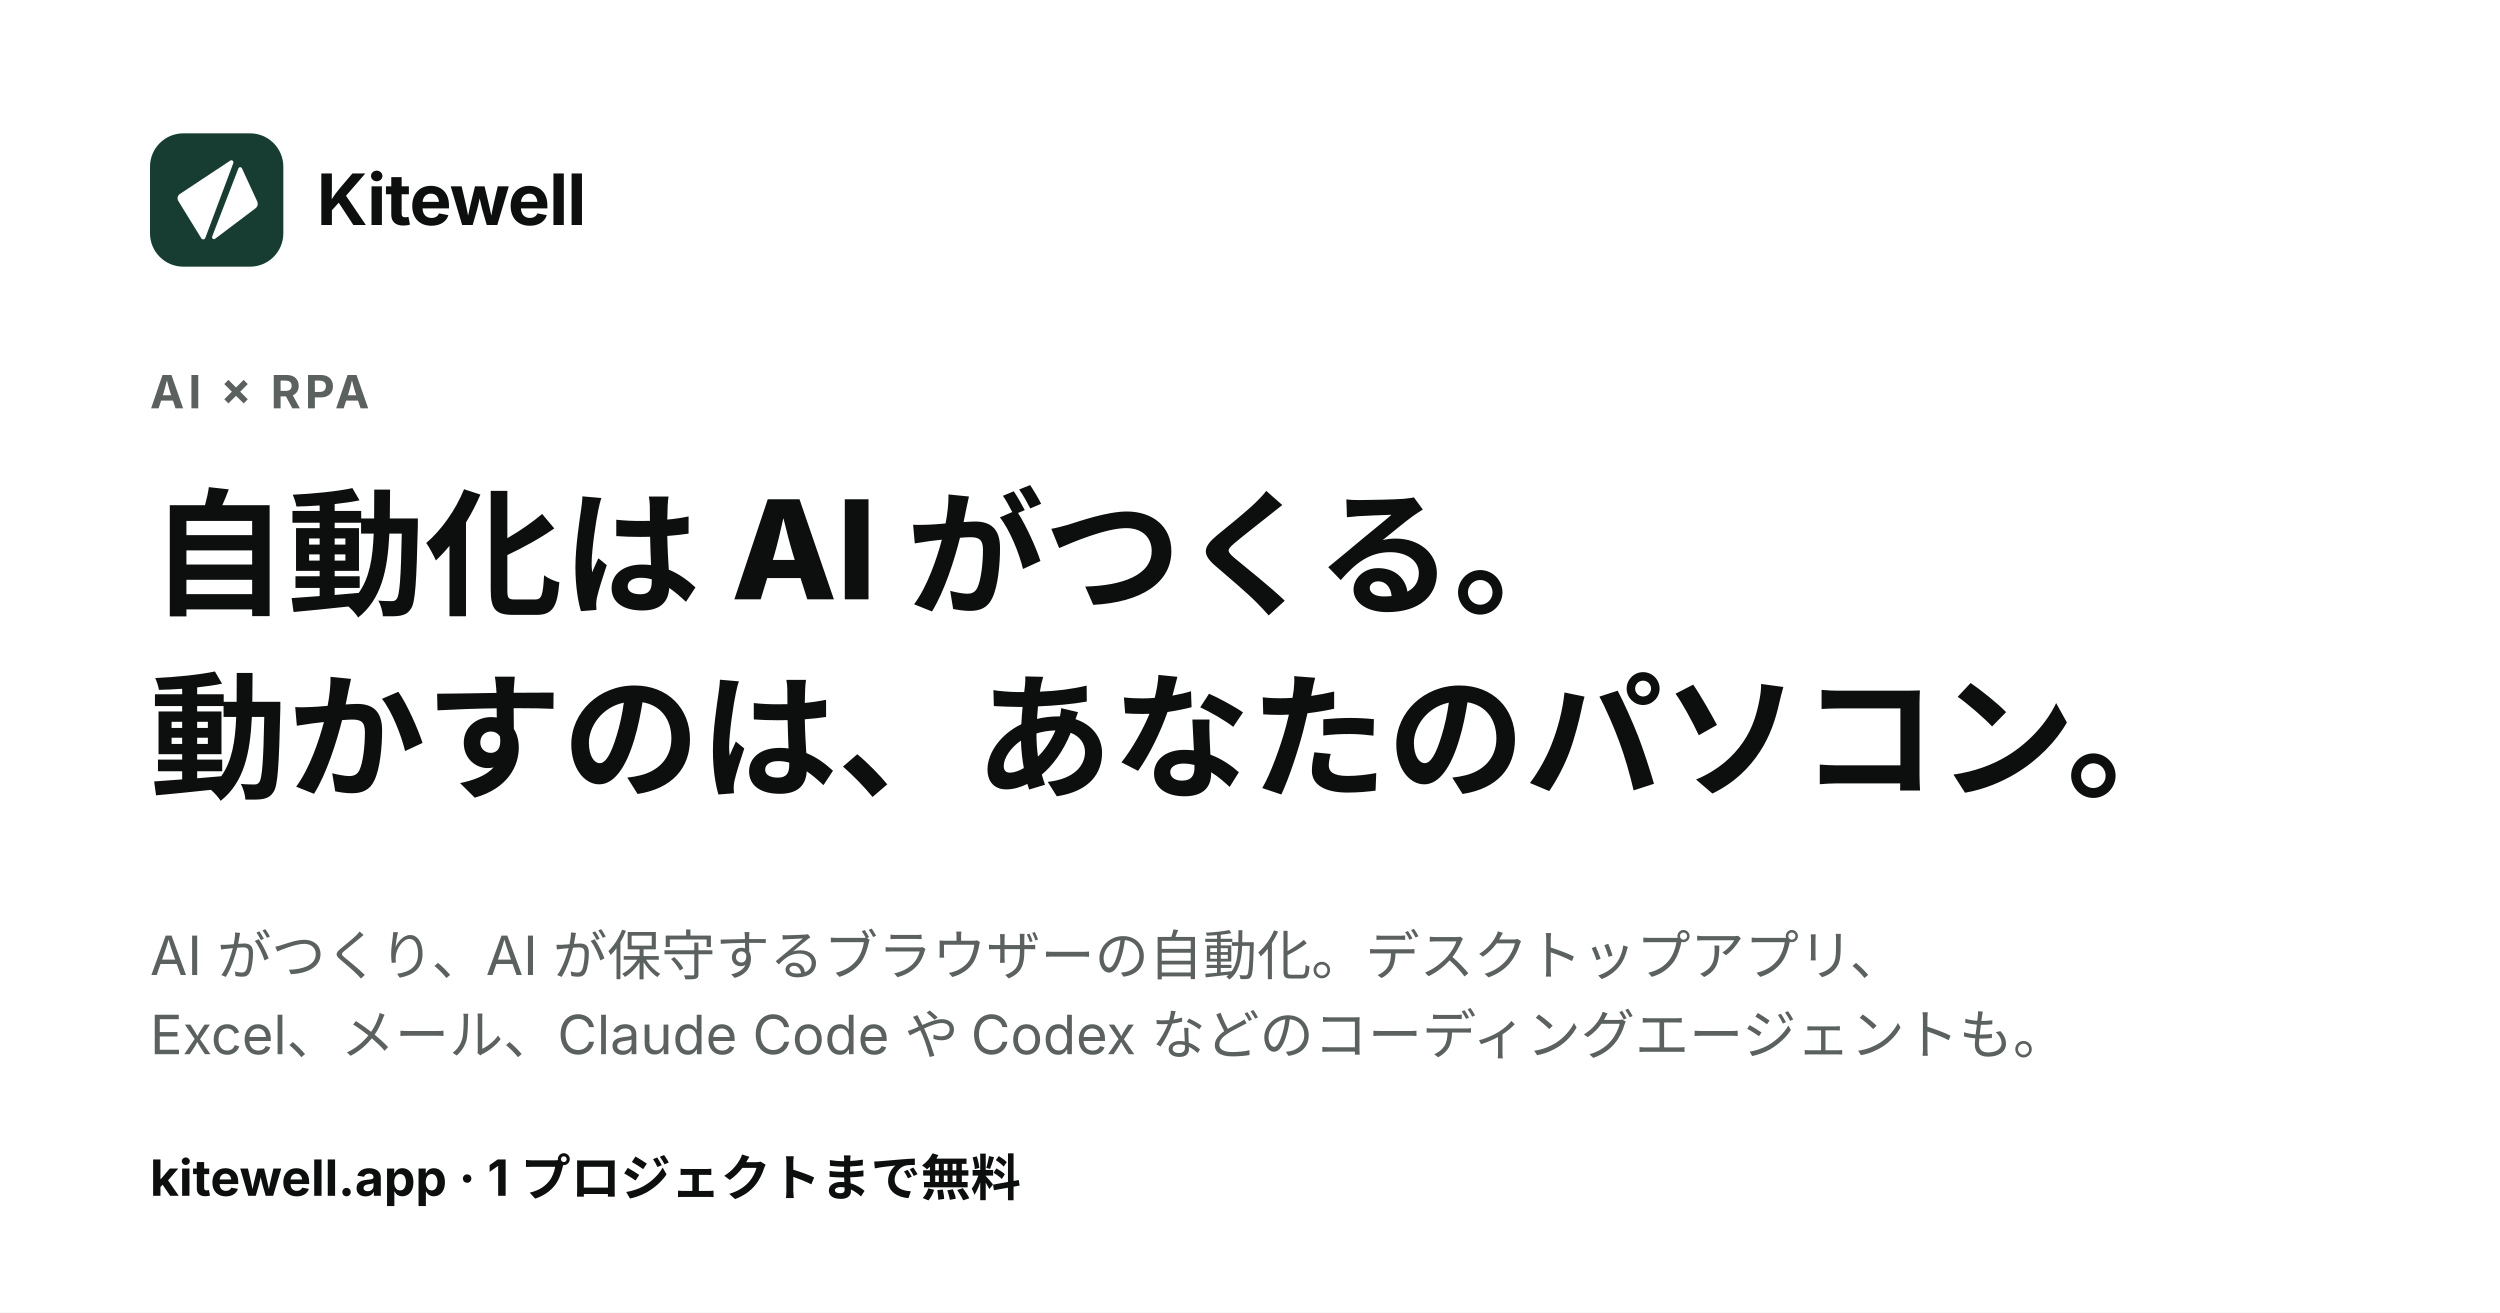
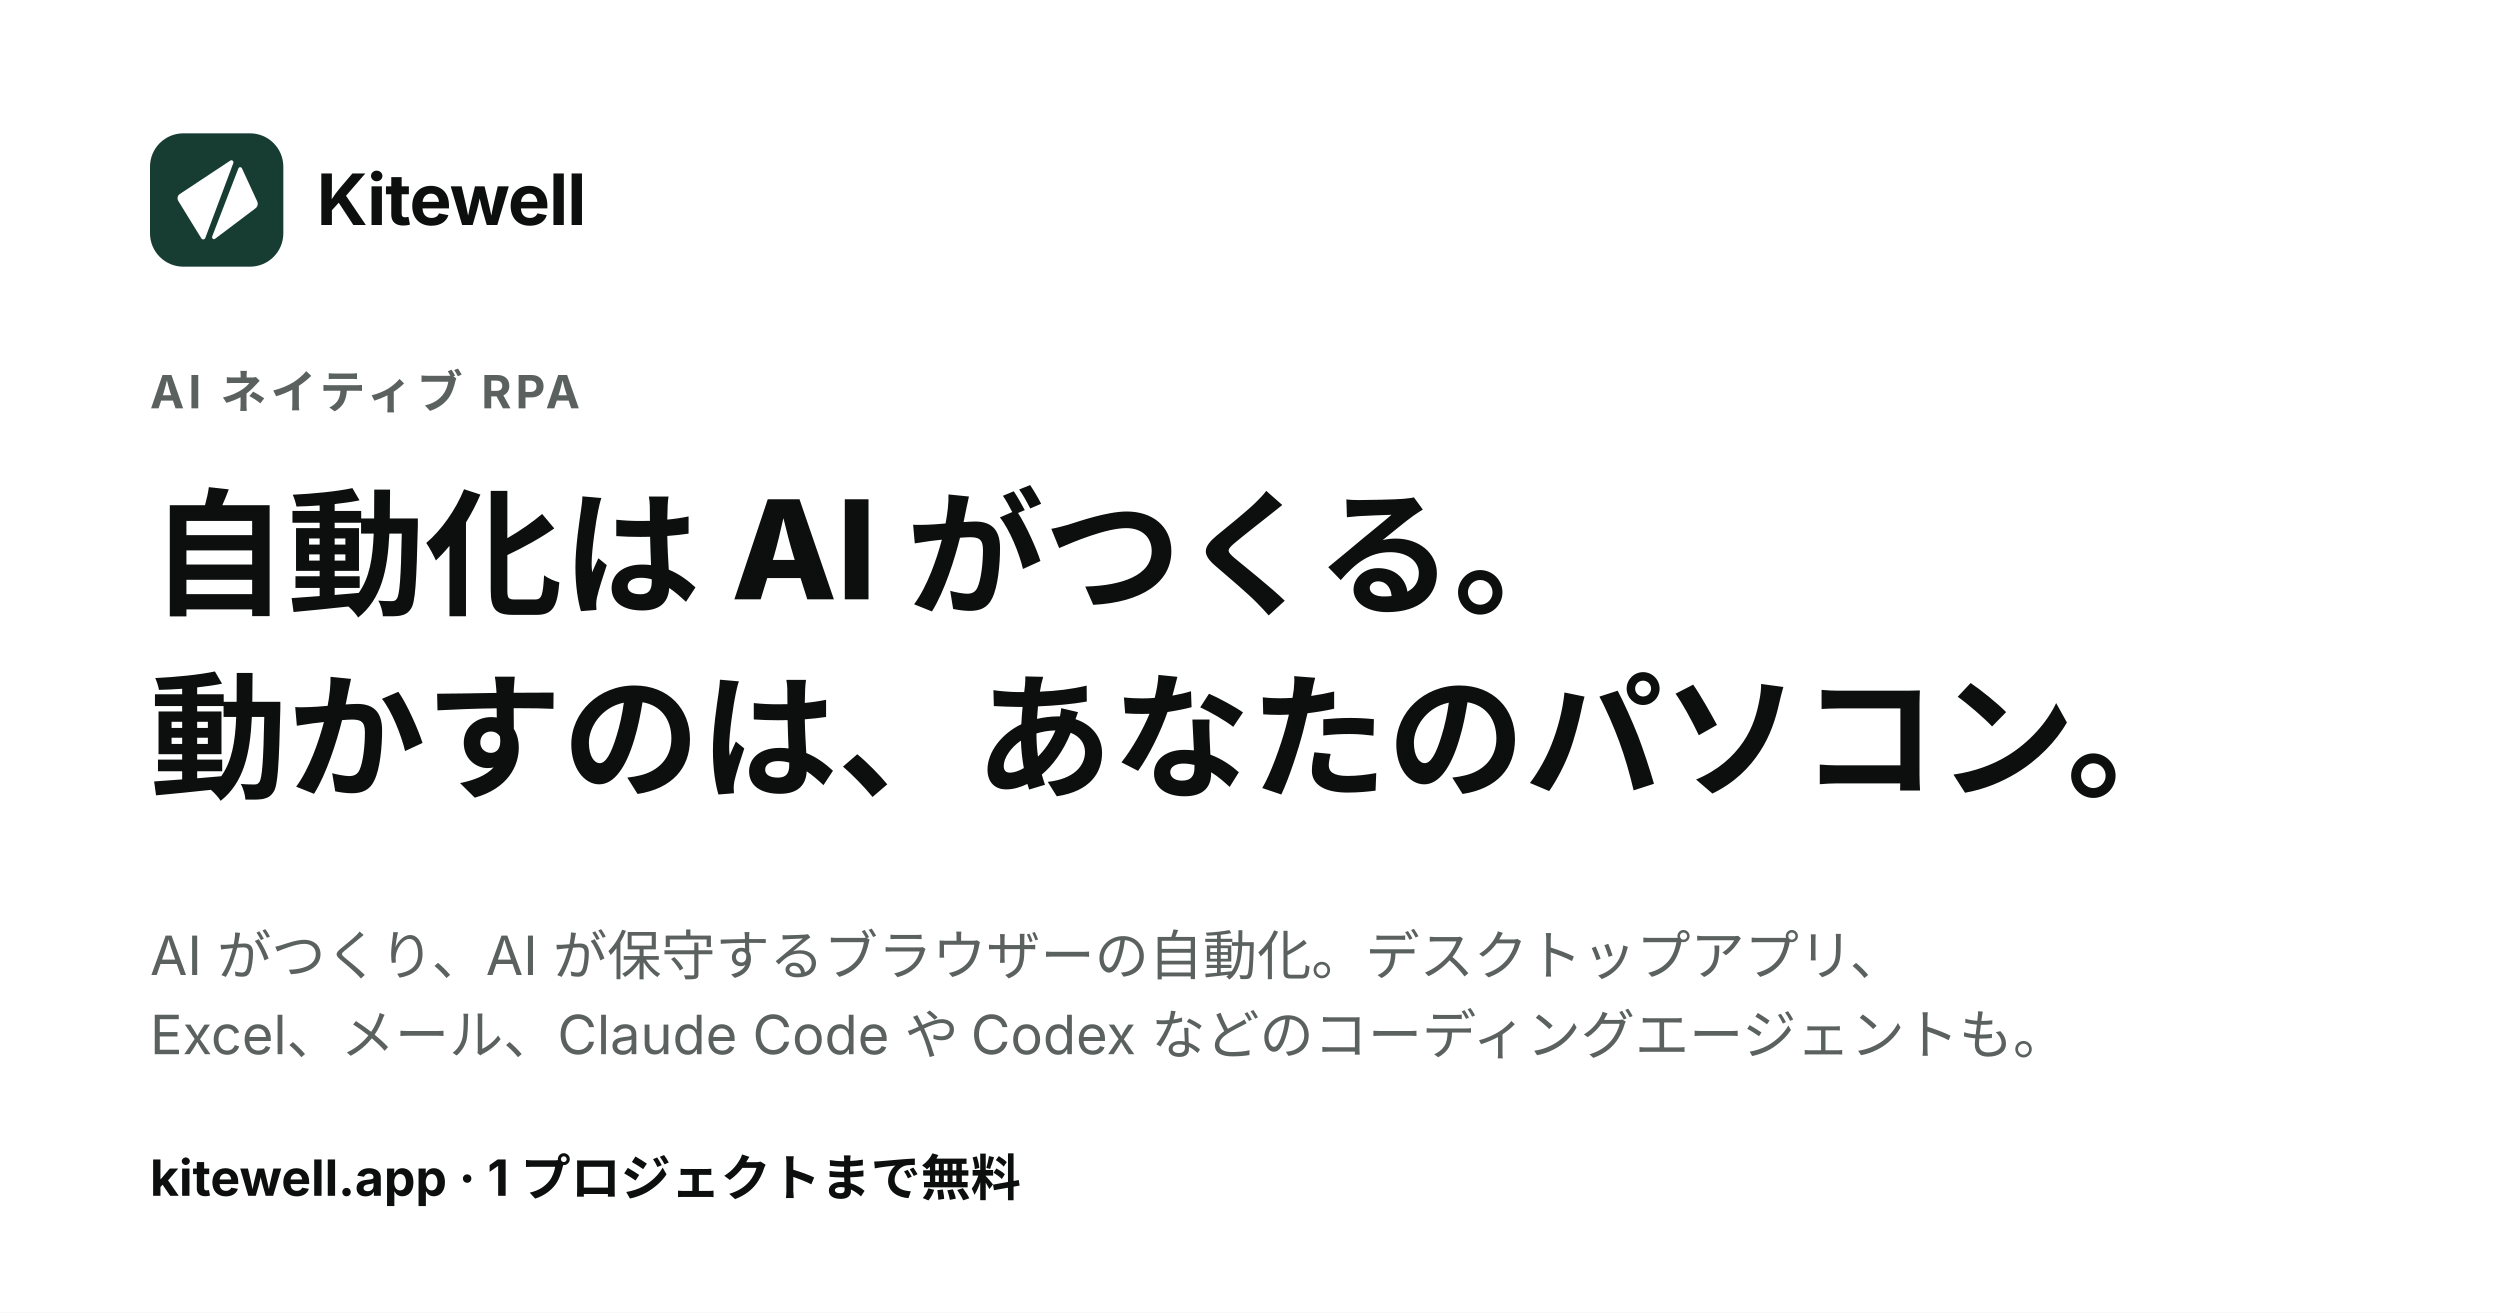
<svg xmlns="http://www.w3.org/2000/svg" width="1200" height="630" viewBox="0 0 1200 630">
  <rect width="1200" height="630" fill="#ffffff" />
  <svg x="72" y="64" width="64" height="64" viewBox="0 0 64 64">
    <rect width="64" height="64" rx="16" fill="#173d33" />
    <g transform="translate(10 10) scale(.6875)" fill="#ffffff">
      <path d="M41.5 4.5C42.7 3.7 44.1 4.9 43.6 6.3L24.1 58.4C23.7 59.7 22 59.9 21.3 58.8L5.3 32.8C4.2 31.1 4.6 28.9 6.3 27.8Z" />
      <path d="M47.1 10.1C47.6 8.8 49.1 8.7 49.7 10L60.3 33C61.1 34.7 60.6 36.7 59.1 37.8L31 59C29.8 59.9 28.4 58.8 28.9 57.4Z" />
    </g>
  </svg>
  <text x="152" y="108" fill="#0c0f0e" font-family="-apple-system, BlinkMacSystemFont, &quot;Helvetica Neue&quot;, &quot;Hiragino Sans&quot;, sans-serif" font-size="34" font-weight="700" letter-spacing="-0.5">Kitewell</text>
-   <text x="72" y="196" fill="#5a615e" font-family="-apple-system, BlinkMacSystemFont, &quot;Helvetica Neue&quot;, &quot;Hiragino Sans&quot;, sans-serif" font-size="22" font-weight="650" letter-spacing="2">AI × RPA</text>
+   <text x="72" y="196" fill="#5a615e" font-family="-apple-system, BlinkMacSystemFont, &quot;Helvetica Neue&quot;, &quot;Hiragino Sans&quot;, sans-serif" font-size="22" font-weight="650" letter-spacing="2">AI ネイティブ RPA</text>
  <text x="72" y="290" fill="#0c0f0e" font-family="-apple-system, BlinkMacSystemFont, &quot;Helvetica Neue&quot;, &quot;Hiragino Sans&quot;, sans-serif" font-size="66" font-weight="800">自動化は AI がつくる。</text>
  <text x="72" y="378" fill="#0c0f0e" font-family="-apple-system, BlinkMacSystemFont, &quot;Helvetica Neue&quot;, &quot;Hiragino Sans&quot;, sans-serif" font-size="66" font-weight="800">動かすのは、あなたのパソコン。</text>
  <text x="72" y="468" fill="#5a615e" font-family="-apple-system, BlinkMacSystemFont, &quot;Helvetica Neue&quot;, &quot;Hiragino Sans&quot;, sans-serif" font-size="26">AI がつくり、AI が保守するブラウザーの自動化。デスクトップアプリ、</text>
  <text x="72" y="506" fill="#5a615e" font-family="-apple-system, BlinkMacSystemFont, &quot;Helvetica Neue&quot;, &quot;Hiragino Sans&quot;, sans-serif" font-size="26">Excel、メール、Claude Code や Codex などのコーディングエージェントも。</text>
  <text x="72" y="574" fill="#0c0f0e" font-family="-apple-system, BlinkMacSystemFont, &quot;Helvetica Neue&quot;, &quot;Hiragino Sans&quot;, sans-serif" font-size="24" font-weight="650">kitewell.app · 1 プロジェクトまで無料</text>
</svg>
